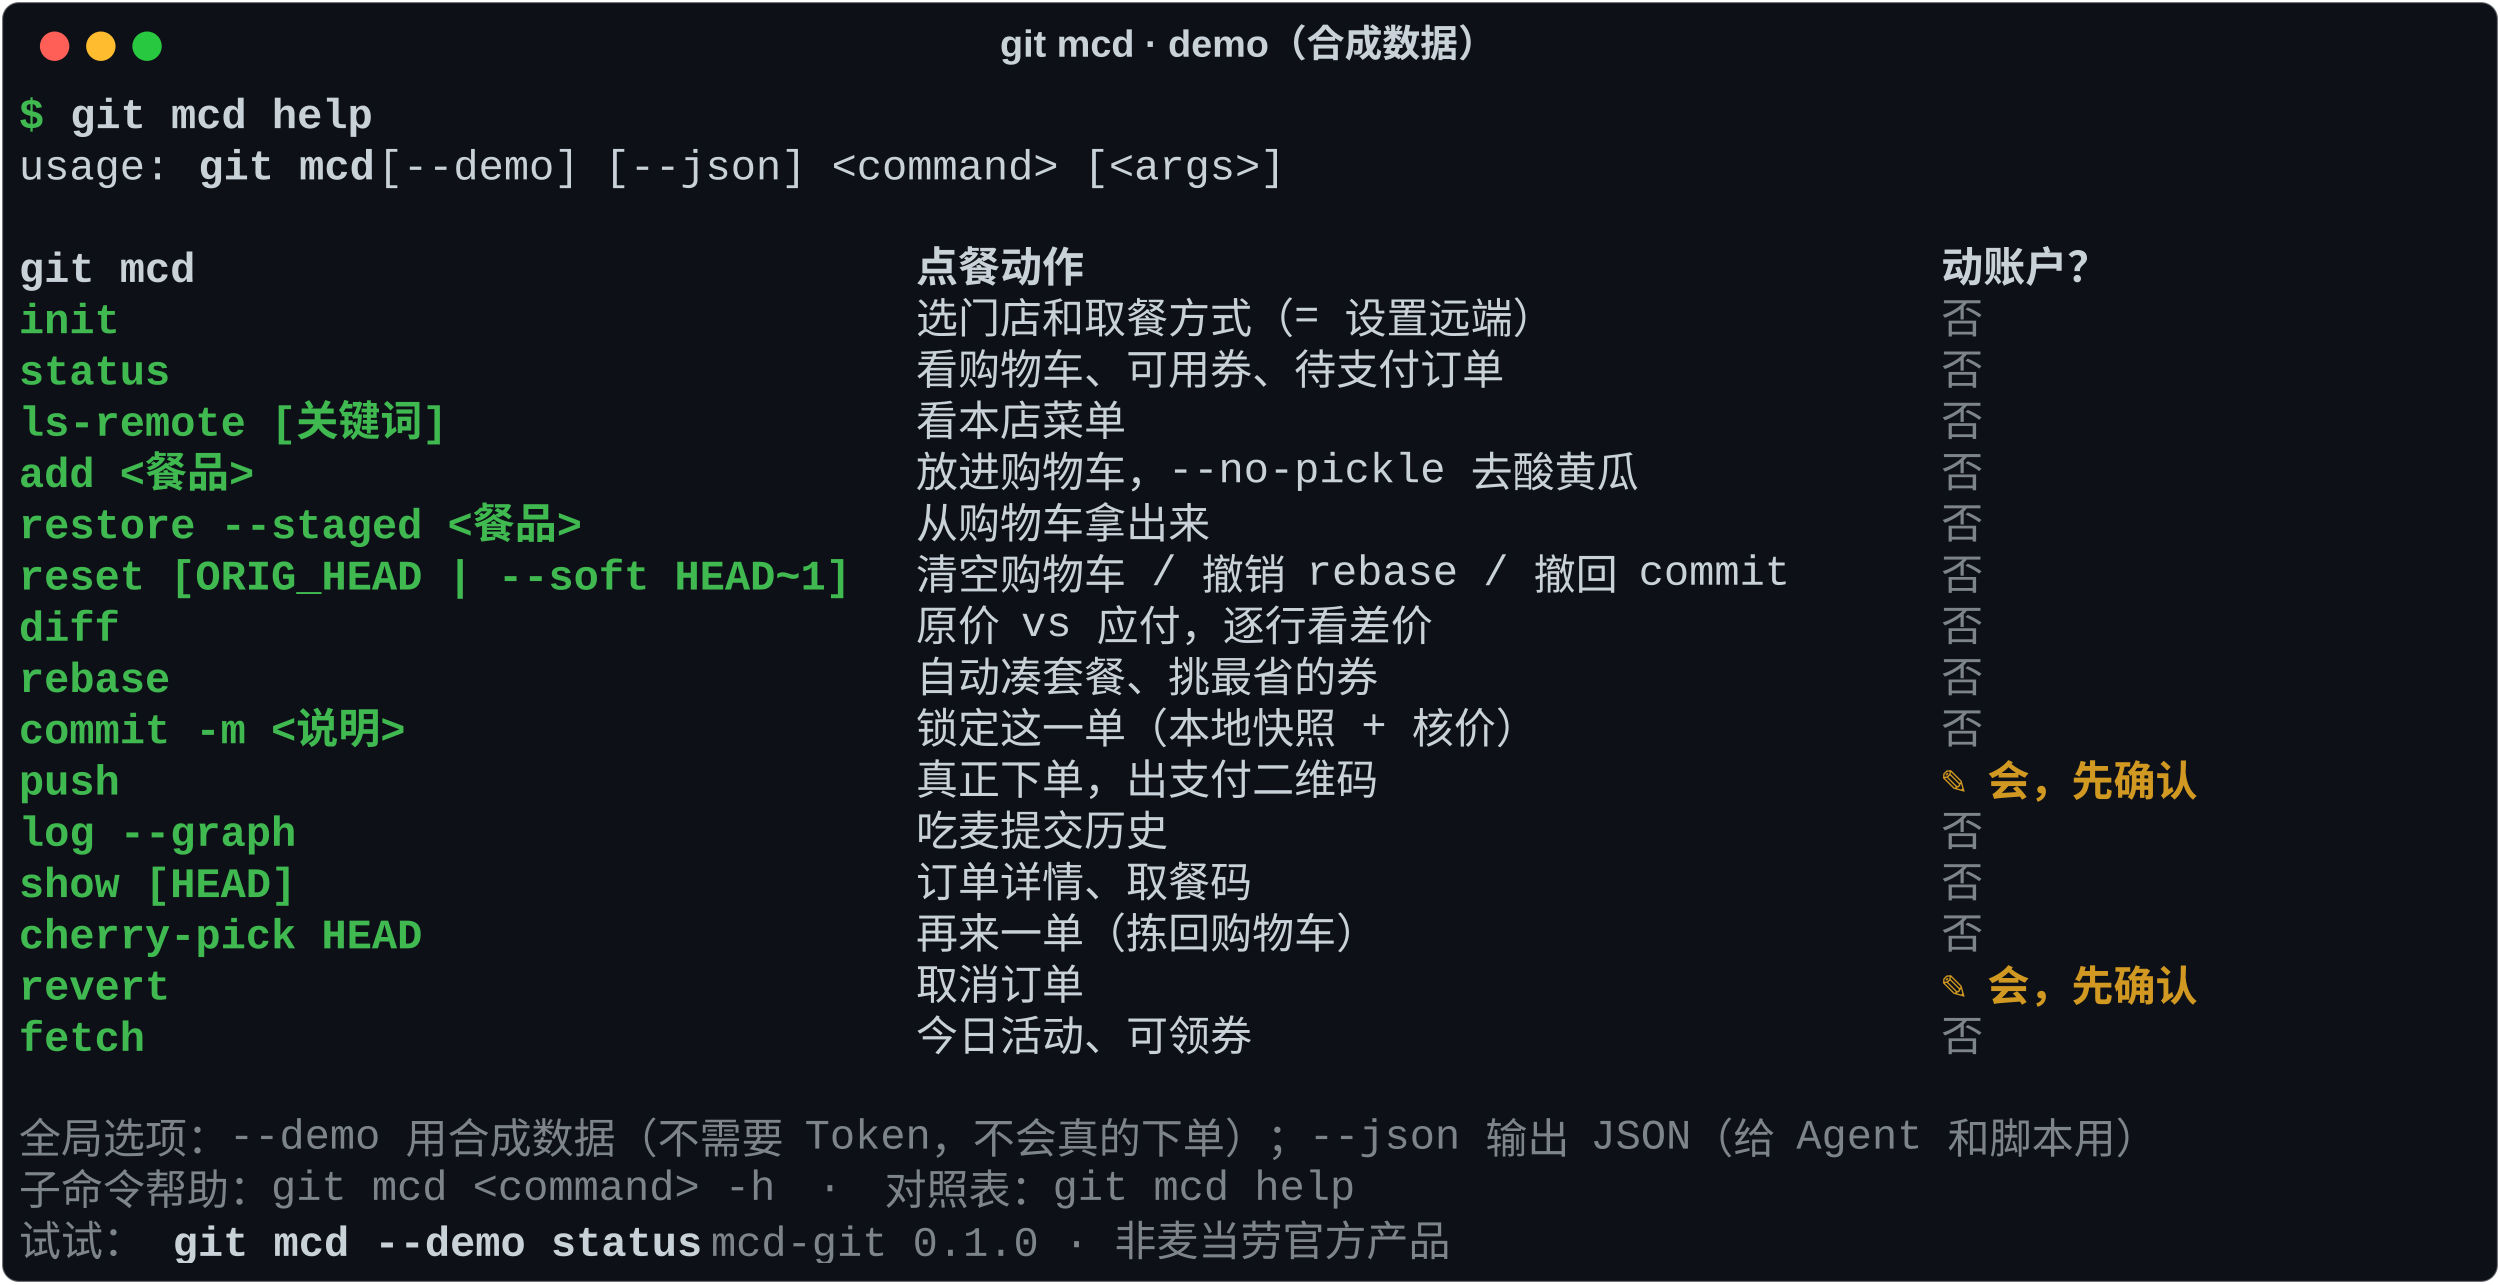
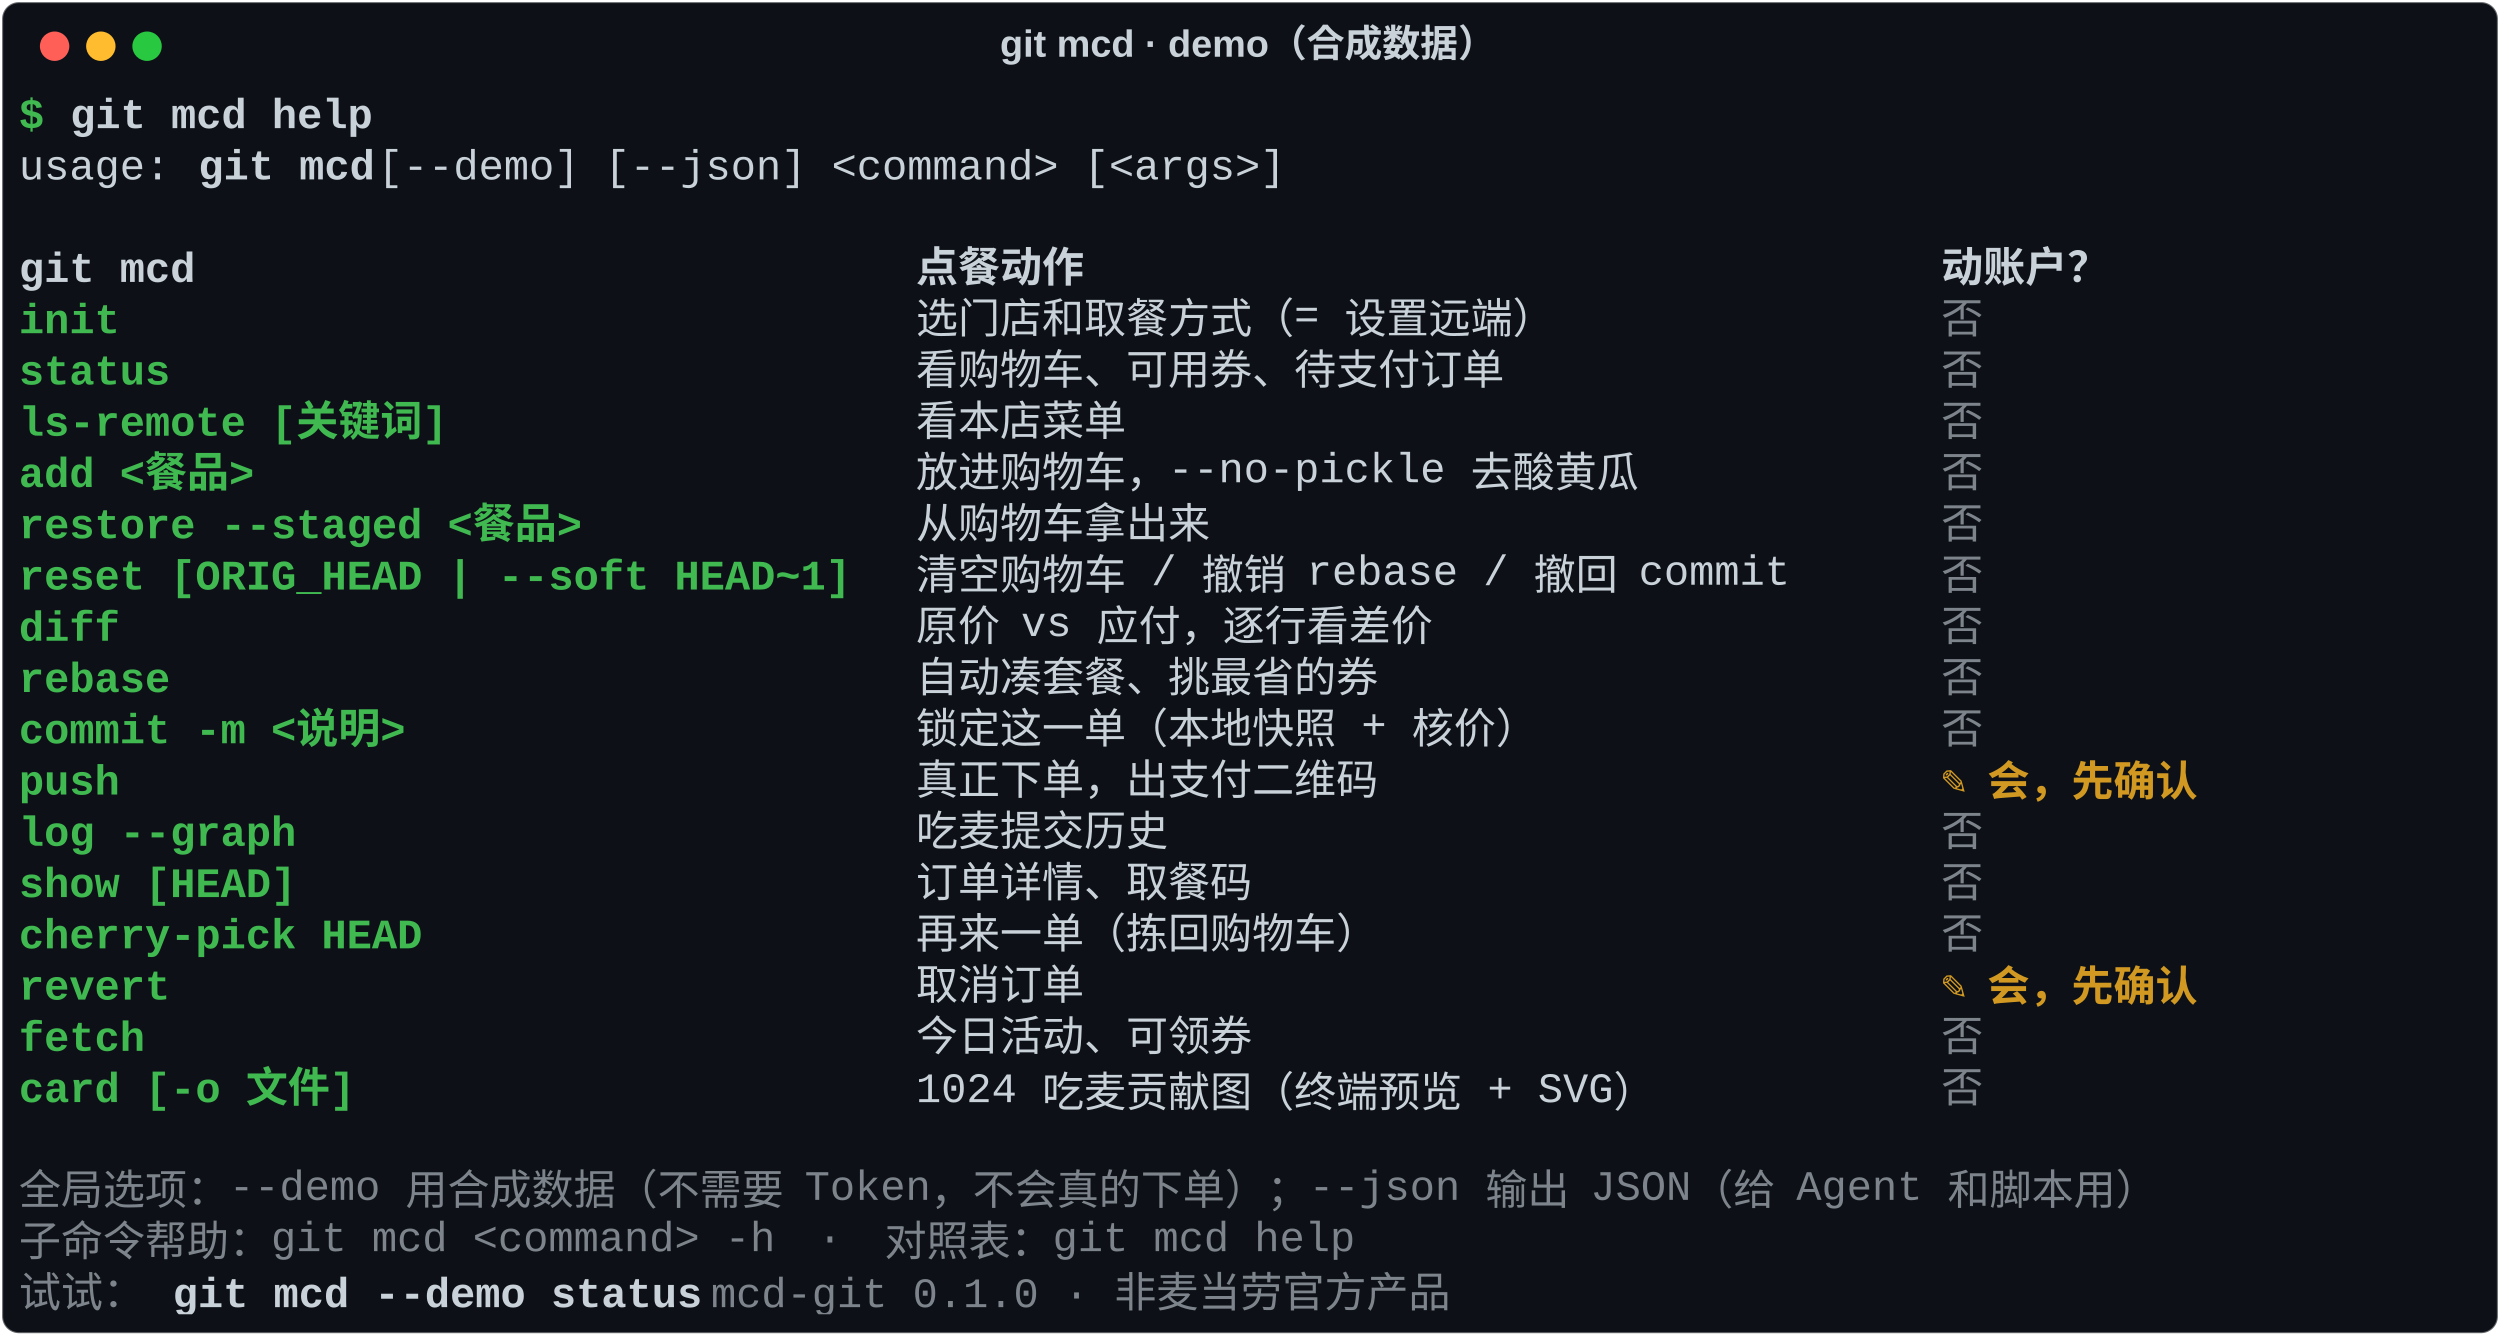
- <svg xmlns="http://www.w3.org/2000/svg" class="rich-terminal" viewBox="0 0 1190 611.2">
+ <svg xmlns="http://www.w3.org/2000/svg" class="rich-terminal" viewBox="0 0 1190 635.6">
  <style>

-     .terminal-3269441926-matrix {
+     .terminal-4276696252-matrix {
        font-family: "SFMono-Regular", Menlo, Consolas, "Liberation Mono", "Noto Sans Mono CJK SC", monospace;
        font-size: 20px;
        line-height: 24.4px;
        font-variant-east-asian: full-width;
    }

-     .terminal-3269441926-title {
+     .terminal-4276696252-title {
        font-size: 18px;
        font-weight: bold;
        font-family: arial;
    }

-     .terminal-3269441926-r1 { fill: #3fb950;font-weight: bold }
- .terminal-3269441926-r2 { fill: #c9d1d9;font-weight: bold }
- .terminal-3269441926-r3 { fill: #c9d1d9 }
- .terminal-3269441926-r4 { fill: #7d848b }
- .terminal-3269441926-r5 { fill: #d29922;font-weight: bold }
+     .terminal-4276696252-r1 { fill: #3fb950;font-weight: bold }
+ .terminal-4276696252-r2 { fill: #c9d1d9;font-weight: bold }
+ .terminal-4276696252-r3 { fill: #c9d1d9 }
+ .terminal-4276696252-r4 { fill: #7d848b }
+ .terminal-4276696252-r5 { fill: #d29922;font-weight: bold }
    </style>
  <defs>
-     <clipPath id="terminal-3269441926-clip-terminal">
-       <rect x="0" y="0" width="1170.2" height="560.2" />
-     </clipPath>
-     <clipPath id="terminal-3269441926-line-0">
+     <clipPath id="terminal-4276696252-clip-terminal">
+       <rect x="0" y="0" width="1170.2" height="584.6" />
+     </clipPath>
+     <clipPath id="terminal-4276696252-line-0">
      <rect x="0" y="1.5" width="1171.2" height="24.65" />
    </clipPath>
-     <clipPath id="terminal-3269441926-line-1">
+     <clipPath id="terminal-4276696252-line-1">
      <rect x="0" y="25.9" width="1171.2" height="24.65" />
    </clipPath>
-     <clipPath id="terminal-3269441926-line-2">
+     <clipPath id="terminal-4276696252-line-2">
      <rect x="0" y="50.3" width="1171.2" height="24.65" />
    </clipPath>
-     <clipPath id="terminal-3269441926-line-3">
+     <clipPath id="terminal-4276696252-line-3">
      <rect x="0" y="74.7" width="1171.2" height="24.65" />
    </clipPath>
-     <clipPath id="terminal-3269441926-line-4">
+     <clipPath id="terminal-4276696252-line-4">
      <rect x="0" y="99.1" width="1171.2" height="24.65" />
    </clipPath>
-     <clipPath id="terminal-3269441926-line-5">
+     <clipPath id="terminal-4276696252-line-5">
      <rect x="0" y="123.5" width="1171.2" height="24.65" />
    </clipPath>
-     <clipPath id="terminal-3269441926-line-6">
+     <clipPath id="terminal-4276696252-line-6">
      <rect x="0" y="147.9" width="1171.2" height="24.65" />
    </clipPath>
-     <clipPath id="terminal-3269441926-line-7">
+     <clipPath id="terminal-4276696252-line-7">
      <rect x="0" y="172.3" width="1171.2" height="24.65" />
    </clipPath>
-     <clipPath id="terminal-3269441926-line-8">
+     <clipPath id="terminal-4276696252-line-8">
      <rect x="0" y="196.7" width="1171.2" height="24.65" />
    </clipPath>
-     <clipPath id="terminal-3269441926-line-9">
+     <clipPath id="terminal-4276696252-line-9">
      <rect x="0" y="221.1" width="1171.2" height="24.65" />
    </clipPath>
-     <clipPath id="terminal-3269441926-line-10">
+     <clipPath id="terminal-4276696252-line-10">
      <rect x="0" y="245.5" width="1171.2" height="24.65" />
    </clipPath>
-     <clipPath id="terminal-3269441926-line-11">
+     <clipPath id="terminal-4276696252-line-11">
      <rect x="0" y="269.9" width="1171.2" height="24.65" />
    </clipPath>
-     <clipPath id="terminal-3269441926-line-12">
+     <clipPath id="terminal-4276696252-line-12">
      <rect x="0" y="294.3" width="1171.2" height="24.65" />
    </clipPath>
-     <clipPath id="terminal-3269441926-line-13">
+     <clipPath id="terminal-4276696252-line-13">
      <rect x="0" y="318.7" width="1171.2" height="24.65" />
    </clipPath>
-     <clipPath id="terminal-3269441926-line-14">
+     <clipPath id="terminal-4276696252-line-14">
      <rect x="0" y="343.1" width="1171.2" height="24.65" />
    </clipPath>
-     <clipPath id="terminal-3269441926-line-15">
+     <clipPath id="terminal-4276696252-line-15">
      <rect x="0" y="367.5" width="1171.2" height="24.65" />
    </clipPath>
-     <clipPath id="terminal-3269441926-line-16">
+     <clipPath id="terminal-4276696252-line-16">
      <rect x="0" y="391.9" width="1171.2" height="24.65" />
    </clipPath>
-     <clipPath id="terminal-3269441926-line-17">
+     <clipPath id="terminal-4276696252-line-17">
      <rect x="0" y="416.3" width="1171.2" height="24.65" />
    </clipPath>
-     <clipPath id="terminal-3269441926-line-18">
+     <clipPath id="terminal-4276696252-line-18">
      <rect x="0" y="440.7" width="1171.2" height="24.65" />
    </clipPath>
-     <clipPath id="terminal-3269441926-line-19">
+     <clipPath id="terminal-4276696252-line-19">
      <rect x="0" y="465.1" width="1171.2" height="24.65" />
    </clipPath>
-     <clipPath id="terminal-3269441926-line-20">
+     <clipPath id="terminal-4276696252-line-20">
      <rect x="0" y="489.5" width="1171.2" height="24.65" />
    </clipPath>
-     <clipPath id="terminal-3269441926-line-21">
+     <clipPath id="terminal-4276696252-line-21">
      <rect x="0" y="513.9" width="1171.2" height="24.65" />
    </clipPath>
+     <clipPath id="terminal-4276696252-line-22">
+       <rect x="0" y="538.3" width="1171.2" height="24.65" />
+     </clipPath>
  </defs>
-   <rect fill="#0d1117" stroke="rgba(255,255,255,0.35)" stroke-width="1" x="1" y="1" width="1188" height="609.2" rx="8" />
-   <text class="terminal-3269441926-title" fill="#c9d1d9" text-anchor="middle" x="594" y="27">git mcd · demo（合成数据）</text>
+   <rect fill="#0d1117" stroke="rgba(255,255,255,0.35)" stroke-width="1" x="1" y="1" width="1188" height="633.6" rx="8" />
+   <text class="terminal-4276696252-title" fill="#c9d1d9" text-anchor="middle" x="594" y="27">git mcd · demo（合成数据）</text>
  <g transform="translate(26,22)">
    <circle cx="0" cy="0" r="7" fill="#ff5f57" />
    <circle cx="22" cy="0" r="7" fill="#febc2e" />
    <circle cx="44" cy="0" r="7" fill="#28c840" />
  </g>
-   <g transform="translate(9, 41)" clip-path="url(#terminal-3269441926-clip-terminal)">
-     <g class="terminal-3269441926-matrix">
-       <text class="terminal-3269441926-r1" x="0" y="20" textLength="24.4" clip-path="url(#terminal-3269441926-line-0)">$ </text>
-       <text class="terminal-3269441926-r2" x="24.4" y="20" textLength="146.4" clip-path="url(#terminal-3269441926-line-0)">git mcd help</text>
-       <text class="terminal-3269441926-r3" x="1171.2" y="20" textLength="12.2" clip-path="url(#terminal-3269441926-line-0)">
- </text>
-       <text class="terminal-3269441926-r3" x="0" y="44.4" textLength="85.4" clip-path="url(#terminal-3269441926-line-1)">usage: </text>
-       <text class="terminal-3269441926-r2" x="85.4" y="44.4" textLength="85.4" clip-path="url(#terminal-3269441926-line-1)">git mcd</text>
-       <text class="terminal-3269441926-r3" x="170.8" y="44.4" textLength="451.4" clip-path="url(#terminal-3269441926-line-1)"> [--demo] [--json] &lt;command&gt; [&lt;args&gt;]</text>
-       <text class="terminal-3269441926-r3" x="1171.2" y="44.4" textLength="12.2" clip-path="url(#terminal-3269441926-line-1)">
- </text>
-       <text class="terminal-3269441926-r3" x="1171.2" y="68.8" textLength="12.2" clip-path="url(#terminal-3269441926-line-2)">
- </text>
-       <text class="terminal-3269441926-r2" x="0" y="93.2" textLength="402.6" clip-path="url(#terminal-3269441926-line-3)">git mcd                          </text>
-       <text class="terminal-3269441926-r2" x="427" y="93.2" textLength="463.6" clip-path="url(#terminal-3269441926-line-3)">点餐动作                              </text>
-       <text class="terminal-3269441926-r2" x="915" y="93.2" textLength="146.4" clip-path="url(#terminal-3269441926-line-3)">动账户？    </text>
-       <text class="terminal-3269441926-r3" x="1171.2" y="93.2" textLength="12.2" clip-path="url(#terminal-3269441926-line-3)">
- </text>
-       <text class="terminal-3269441926-r1" x="0" y="117.6" textLength="402.6" clip-path="url(#terminal-3269441926-line-4)">init                             </text>
-       <text class="terminal-3269441926-r3" x="427" y="117.6" textLength="463.6" clip-path="url(#terminal-3269441926-line-4)">选门店和取餐方式（= 设置远端）        </text>
-       <text class="terminal-3269441926-r4" x="915" y="117.6" textLength="146.4" clip-path="url(#terminal-3269441926-line-4)">否          </text>
-       <text class="terminal-3269441926-r3" x="1171.2" y="117.6" textLength="12.2" clip-path="url(#terminal-3269441926-line-4)">
- </text>
-       <text class="terminal-3269441926-r1" x="0" y="142" textLength="402.6" clip-path="url(#terminal-3269441926-line-5)">status                           </text>
-       <text class="terminal-3269441926-r3" x="427" y="142" textLength="463.6" clip-path="url(#terminal-3269441926-line-5)">看购物车、可用券、待支付订单          </text>
-       <text class="terminal-3269441926-r4" x="915" y="142" textLength="146.4" clip-path="url(#terminal-3269441926-line-5)">否          </text>
-       <text class="terminal-3269441926-r3" x="1171.2" y="142" textLength="12.2" clip-path="url(#terminal-3269441926-line-5)">
- </text>
-       <text class="terminal-3269441926-r1" x="0" y="166.4" textLength="402.6" clip-path="url(#terminal-3269441926-line-6)">ls-remote [关键词]               </text>
-       <text class="terminal-3269441926-r3" x="427" y="166.4" textLength="463.6" clip-path="url(#terminal-3269441926-line-6)">看本店菜单                            </text>
-       <text class="terminal-3269441926-r4" x="915" y="166.4" textLength="146.4" clip-path="url(#terminal-3269441926-line-6)">否          </text>
-       <text class="terminal-3269441926-r3" x="1171.2" y="166.4" textLength="12.2" clip-path="url(#terminal-3269441926-line-6)">
- </text>
-       <text class="terminal-3269441926-r1" x="0" y="190.8" textLength="402.6" clip-path="url(#terminal-3269441926-line-7)">add &lt;餐品&gt;                       </text>
-       <text class="terminal-3269441926-r3" x="427" y="190.8" textLength="463.6" clip-path="url(#terminal-3269441926-line-7)">放进购物车，--no-pickle 去酸黄瓜      </text>
-       <text class="terminal-3269441926-r4" x="915" y="190.8" textLength="146.4" clip-path="url(#terminal-3269441926-line-7)">否          </text>
-       <text class="terminal-3269441926-r3" x="1171.2" y="190.8" textLength="12.2" clip-path="url(#terminal-3269441926-line-7)">
- </text>
-       <text class="terminal-3269441926-r1" x="0" y="215.2" textLength="402.6" clip-path="url(#terminal-3269441926-line-8)">restore --staged &lt;餐品&gt;          </text>
-       <text class="terminal-3269441926-r3" x="427" y="215.2" textLength="463.6" clip-path="url(#terminal-3269441926-line-8)">从购物车拿出来                        </text>
-       <text class="terminal-3269441926-r4" x="915" y="215.2" textLength="146.4" clip-path="url(#terminal-3269441926-line-8)">否          </text>
-       <text class="terminal-3269441926-r3" x="1171.2" y="215.2" textLength="12.2" clip-path="url(#terminal-3269441926-line-8)">
- </text>
-       <text class="terminal-3269441926-r1" x="0" y="239.6" textLength="402.6" clip-path="url(#terminal-3269441926-line-9)">reset [ORIG_HEAD | --soft HEAD~1]</text>
-       <text class="terminal-3269441926-r3" x="427" y="239.6" textLength="463.6" clip-path="url(#terminal-3269441926-line-9)">清空购物车 / 撤销 rebase / 撤回 commit</text>
-       <text class="terminal-3269441926-r4" x="915" y="239.6" textLength="146.4" clip-path="url(#terminal-3269441926-line-9)">否          </text>
-       <text class="terminal-3269441926-r3" x="1171.2" y="239.6" textLength="12.2" clip-path="url(#terminal-3269441926-line-9)">
- </text>
-       <text class="terminal-3269441926-r1" x="0" y="264" textLength="402.6" clip-path="url(#terminal-3269441926-line-10)">diff                             </text>
-       <text class="terminal-3269441926-r3" x="427" y="264" textLength="463.6" clip-path="url(#terminal-3269441926-line-10)">原价 vs 应付，逐行看差价              </text>
-       <text class="terminal-3269441926-r4" x="915" y="264" textLength="146.4" clip-path="url(#terminal-3269441926-line-10)">否          </text>
-       <text class="terminal-3269441926-r3" x="1171.2" y="264" textLength="12.2" clip-path="url(#terminal-3269441926-line-10)">
- </text>
-       <text class="terminal-3269441926-r1" x="0" y="288.4" textLength="402.6" clip-path="url(#terminal-3269441926-line-11)">rebase                           </text>
-       <text class="terminal-3269441926-r3" x="427" y="288.4" textLength="463.6" clip-path="url(#terminal-3269441926-line-11)">自动凑套餐、挑最省的券                </text>
-       <text class="terminal-3269441926-r4" x="915" y="288.4" textLength="146.4" clip-path="url(#terminal-3269441926-line-11)">否          </text>
-       <text class="terminal-3269441926-r3" x="1171.2" y="288.4" textLength="12.2" clip-path="url(#terminal-3269441926-line-11)">
- </text>
-       <text class="terminal-3269441926-r1" x="0" y="312.8" textLength="402.6" clip-path="url(#terminal-3269441926-line-12)">commit -m &lt;说明&gt;                 </text>
-       <text class="terminal-3269441926-r3" x="427" y="312.8" textLength="463.6" clip-path="url(#terminal-3269441926-line-12)">锁定这一单（本地快照 + 核价）         </text>
-       <text class="terminal-3269441926-r4" x="915" y="312.8" textLength="146.4" clip-path="url(#terminal-3269441926-line-12)">否          </text>
-       <text class="terminal-3269441926-r3" x="1171.2" y="312.8" textLength="12.2" clip-path="url(#terminal-3269441926-line-12)">
- </text>
-       <text class="terminal-3269441926-r1" x="0" y="337.2" textLength="402.6" clip-path="url(#terminal-3269441926-line-13)">push                             </text>
-       <text class="terminal-3269441926-r3" x="427" y="337.2" textLength="463.6" clip-path="url(#terminal-3269441926-line-13)">真正下单，出支付二维码                </text>
-       <text class="terminal-3269441926-r5" x="915" y="337.2" textLength="146.4" clip-path="url(#terminal-3269441926-line-13)">✎ 会，先确认</text>
-       <text class="terminal-3269441926-r3" x="1171.2" y="337.2" textLength="12.2" clip-path="url(#terminal-3269441926-line-13)">
- </text>
-       <text class="terminal-3269441926-r1" x="0" y="361.6" textLength="402.6" clip-path="url(#terminal-3269441926-line-14)">log --graph                      </text>
-       <text class="terminal-3269441926-r3" x="427" y="361.6" textLength="463.6" clip-path="url(#terminal-3269441926-line-14)">吃麦提交历史                          </text>
-       <text class="terminal-3269441926-r4" x="915" y="361.6" textLength="146.4" clip-path="url(#terminal-3269441926-line-14)">否          </text>
-       <text class="terminal-3269441926-r3" x="1171.2" y="361.6" textLength="12.2" clip-path="url(#terminal-3269441926-line-14)">
- </text>
-       <text class="terminal-3269441926-r1" x="0" y="386" textLength="402.6" clip-path="url(#terminal-3269441926-line-15)">show [HEAD]                      </text>
-       <text class="terminal-3269441926-r3" x="427" y="386" textLength="463.6" clip-path="url(#terminal-3269441926-line-15)">订单详情、取餐码                      </text>
-       <text class="terminal-3269441926-r4" x="915" y="386" textLength="146.4" clip-path="url(#terminal-3269441926-line-15)">否          </text>
-       <text class="terminal-3269441926-r3" x="1171.2" y="386" textLength="12.2" clip-path="url(#terminal-3269441926-line-15)">
- </text>
-       <text class="terminal-3269441926-r1" x="0" y="410.4" textLength="402.6" clip-path="url(#terminal-3269441926-line-16)">cherry-pick HEAD                 </text>
-       <text class="terminal-3269441926-r3" x="427" y="410.4" textLength="463.6" clip-path="url(#terminal-3269441926-line-16)">再来一单（拣回购物车）                </text>
-       <text class="terminal-3269441926-r4" x="915" y="410.4" textLength="146.4" clip-path="url(#terminal-3269441926-line-16)">否          </text>
-       <text class="terminal-3269441926-r3" x="1171.2" y="410.4" textLength="12.2" clip-path="url(#terminal-3269441926-line-16)">
- </text>
-       <text class="terminal-3269441926-r1" x="0" y="434.8" textLength="402.6" clip-path="url(#terminal-3269441926-line-17)">revert                           </text>
-       <text class="terminal-3269441926-r3" x="427" y="434.8" textLength="463.6" clip-path="url(#terminal-3269441926-line-17)">取消订单                              </text>
-       <text class="terminal-3269441926-r5" x="915" y="434.8" textLength="146.4" clip-path="url(#terminal-3269441926-line-17)">✎ 会，先确认</text>
-       <text class="terminal-3269441926-r3" x="1171.2" y="434.8" textLength="12.2" clip-path="url(#terminal-3269441926-line-17)">
- </text>
-       <text class="terminal-3269441926-r1" x="0" y="459.2" textLength="402.6" clip-path="url(#terminal-3269441926-line-18)">fetch                            </text>
-       <text class="terminal-3269441926-r3" x="427" y="459.2" textLength="463.6" clip-path="url(#terminal-3269441926-line-18)">今日活动、可领券                      </text>
-       <text class="terminal-3269441926-r4" x="915" y="459.2" textLength="146.4" clip-path="url(#terminal-3269441926-line-18)">否          </text>
-       <text class="terminal-3269441926-r3" x="1171.2" y="459.2" textLength="12.2" clip-path="url(#terminal-3269441926-line-18)">
- </text>
-       <text class="terminal-3269441926-r3" x="1171.2" y="483.6" textLength="12.2" clip-path="url(#terminal-3269441926-line-19)">
- </text>
-       <text class="terminal-3269441926-r4" x="0" y="508" textLength="1171.2" clip-path="url(#terminal-3269441926-line-20)">全局选项：--demo 用合成数据（不需要 Token，不会真的下单）；--json 输出 JSON（给 Agent 和脚本用）</text>
-       <text class="terminal-3269441926-r3" x="1171.2" y="508" textLength="12.2" clip-path="url(#terminal-3269441926-line-20)">
- </text>
-       <text class="terminal-3269441926-r4" x="0" y="532.4" textLength="695.4" clip-path="url(#terminal-3269441926-line-21)">子命令帮助：git mcd &lt;command&gt; -h　·　对照表：git mcd help</text>
-       <text class="terminal-3269441926-r3" x="1171.2" y="532.4" textLength="12.2" clip-path="url(#terminal-3269441926-line-21)">
- </text>
-       <text class="terminal-3269441926-r4" x="0" y="556.8" textLength="73.2" clip-path="url(#terminal-3269441926-line-22)">试试：</text>
-       <text class="terminal-3269441926-r2" x="73.2" y="556.8" textLength="256.2" clip-path="url(#terminal-3269441926-line-22)">git mcd --demo status</text>
-       <text class="terminal-3269441926-r4" x="329.4" y="556.8" textLength="439.2" clip-path="url(#terminal-3269441926-line-22)">　　mcd-git 0.1.0 · 非麦当劳官方产品</text>
-       <text class="terminal-3269441926-r3" x="1171.2" y="556.8" textLength="12.2" clip-path="url(#terminal-3269441926-line-22)">
+   <g transform="translate(9, 41)" clip-path="url(#terminal-4276696252-clip-terminal)">
+     <g class="terminal-4276696252-matrix">
+       <text class="terminal-4276696252-r1" x="0" y="20" textLength="24.4" clip-path="url(#terminal-4276696252-line-0)">$ </text>
+       <text class="terminal-4276696252-r2" x="24.4" y="20" textLength="146.4" clip-path="url(#terminal-4276696252-line-0)">git mcd help</text>
+       <text class="terminal-4276696252-r3" x="1171.2" y="20" textLength="12.2" clip-path="url(#terminal-4276696252-line-0)">
+ </text>
+       <text class="terminal-4276696252-r3" x="0" y="44.4" textLength="85.4" clip-path="url(#terminal-4276696252-line-1)">usage: </text>
+       <text class="terminal-4276696252-r2" x="85.4" y="44.4" textLength="85.4" clip-path="url(#terminal-4276696252-line-1)">git mcd</text>
+       <text class="terminal-4276696252-r3" x="170.8" y="44.4" textLength="451.4" clip-path="url(#terminal-4276696252-line-1)"> [--demo] [--json] &lt;command&gt; [&lt;args&gt;]</text>
+       <text class="terminal-4276696252-r3" x="1171.2" y="44.4" textLength="12.2" clip-path="url(#terminal-4276696252-line-1)">
+ </text>
+       <text class="terminal-4276696252-r3" x="1171.2" y="68.8" textLength="12.2" clip-path="url(#terminal-4276696252-line-2)">
+ </text>
+       <text class="terminal-4276696252-r2" x="0" y="93.2" textLength="402.6" clip-path="url(#terminal-4276696252-line-3)">git mcd                          </text>
+       <text class="terminal-4276696252-r2" x="427" y="93.2" textLength="463.6" clip-path="url(#terminal-4276696252-line-3)">点餐动作                              </text>
+       <text class="terminal-4276696252-r2" x="915" y="93.2" textLength="146.4" clip-path="url(#terminal-4276696252-line-3)">动账户？    </text>
+       <text class="terminal-4276696252-r3" x="1171.2" y="93.2" textLength="12.2" clip-path="url(#terminal-4276696252-line-3)">
+ </text>
+       <text class="terminal-4276696252-r1" x="0" y="117.6" textLength="402.6" clip-path="url(#terminal-4276696252-line-4)">init                             </text>
+       <text class="terminal-4276696252-r3" x="427" y="117.6" textLength="463.6" clip-path="url(#terminal-4276696252-line-4)">选门店和取餐方式（= 设置远端）        </text>
+       <text class="terminal-4276696252-r4" x="915" y="117.6" textLength="146.4" clip-path="url(#terminal-4276696252-line-4)">否          </text>
+       <text class="terminal-4276696252-r3" x="1171.2" y="117.6" textLength="12.2" clip-path="url(#terminal-4276696252-line-4)">
+ </text>
+       <text class="terminal-4276696252-r1" x="0" y="142" textLength="402.6" clip-path="url(#terminal-4276696252-line-5)">status                           </text>
+       <text class="terminal-4276696252-r3" x="427" y="142" textLength="463.6" clip-path="url(#terminal-4276696252-line-5)">看购物车、可用券、待支付订单          </text>
+       <text class="terminal-4276696252-r4" x="915" y="142" textLength="146.4" clip-path="url(#terminal-4276696252-line-5)">否          </text>
+       <text class="terminal-4276696252-r3" x="1171.2" y="142" textLength="12.2" clip-path="url(#terminal-4276696252-line-5)">
+ </text>
+       <text class="terminal-4276696252-r1" x="0" y="166.4" textLength="402.6" clip-path="url(#terminal-4276696252-line-6)">ls-remote [关键词]               </text>
+       <text class="terminal-4276696252-r3" x="427" y="166.4" textLength="463.6" clip-path="url(#terminal-4276696252-line-6)">看本店菜单                            </text>
+       <text class="terminal-4276696252-r4" x="915" y="166.4" textLength="146.4" clip-path="url(#terminal-4276696252-line-6)">否          </text>
+       <text class="terminal-4276696252-r3" x="1171.2" y="166.4" textLength="12.2" clip-path="url(#terminal-4276696252-line-6)">
+ </text>
+       <text class="terminal-4276696252-r1" x="0" y="190.8" textLength="402.6" clip-path="url(#terminal-4276696252-line-7)">add &lt;餐品&gt;                       </text>
+       <text class="terminal-4276696252-r3" x="427" y="190.8" textLength="463.6" clip-path="url(#terminal-4276696252-line-7)">放进购物车，--no-pickle 去酸黄瓜      </text>
+       <text class="terminal-4276696252-r4" x="915" y="190.8" textLength="146.4" clip-path="url(#terminal-4276696252-line-7)">否          </text>
+       <text class="terminal-4276696252-r3" x="1171.2" y="190.8" textLength="12.2" clip-path="url(#terminal-4276696252-line-7)">
+ </text>
+       <text class="terminal-4276696252-r1" x="0" y="215.2" textLength="402.6" clip-path="url(#terminal-4276696252-line-8)">restore --staged &lt;餐品&gt;          </text>
+       <text class="terminal-4276696252-r3" x="427" y="215.2" textLength="463.6" clip-path="url(#terminal-4276696252-line-8)">从购物车拿出来                        </text>
+       <text class="terminal-4276696252-r4" x="915" y="215.2" textLength="146.4" clip-path="url(#terminal-4276696252-line-8)">否          </text>
+       <text class="terminal-4276696252-r3" x="1171.2" y="215.2" textLength="12.2" clip-path="url(#terminal-4276696252-line-8)">
+ </text>
+       <text class="terminal-4276696252-r1" x="0" y="239.6" textLength="402.6" clip-path="url(#terminal-4276696252-line-9)">reset [ORIG_HEAD | --soft HEAD~1]</text>
+       <text class="terminal-4276696252-r3" x="427" y="239.6" textLength="463.6" clip-path="url(#terminal-4276696252-line-9)">清空购物车 / 撤销 rebase / 撤回 commit</text>
+       <text class="terminal-4276696252-r4" x="915" y="239.6" textLength="146.4" clip-path="url(#terminal-4276696252-line-9)">否          </text>
+       <text class="terminal-4276696252-r3" x="1171.2" y="239.6" textLength="12.2" clip-path="url(#terminal-4276696252-line-9)">
+ </text>
+       <text class="terminal-4276696252-r1" x="0" y="264" textLength="402.6" clip-path="url(#terminal-4276696252-line-10)">diff                             </text>
+       <text class="terminal-4276696252-r3" x="427" y="264" textLength="463.6" clip-path="url(#terminal-4276696252-line-10)">原价 vs 应付，逐行看差价              </text>
+       <text class="terminal-4276696252-r4" x="915" y="264" textLength="146.4" clip-path="url(#terminal-4276696252-line-10)">否          </text>
+       <text class="terminal-4276696252-r3" x="1171.2" y="264" textLength="12.2" clip-path="url(#terminal-4276696252-line-10)">
+ </text>
+       <text class="terminal-4276696252-r1" x="0" y="288.4" textLength="402.6" clip-path="url(#terminal-4276696252-line-11)">rebase                           </text>
+       <text class="terminal-4276696252-r3" x="427" y="288.4" textLength="463.6" clip-path="url(#terminal-4276696252-line-11)">自动凑套餐、挑最省的券                </text>
+       <text class="terminal-4276696252-r4" x="915" y="288.4" textLength="146.4" clip-path="url(#terminal-4276696252-line-11)">否          </text>
+       <text class="terminal-4276696252-r3" x="1171.2" y="288.4" textLength="12.2" clip-path="url(#terminal-4276696252-line-11)">
+ </text>
+       <text class="terminal-4276696252-r1" x="0" y="312.8" textLength="402.6" clip-path="url(#terminal-4276696252-line-12)">commit -m &lt;说明&gt;                 </text>
+       <text class="terminal-4276696252-r3" x="427" y="312.8" textLength="463.6" clip-path="url(#terminal-4276696252-line-12)">锁定这一单（本地快照 + 核价）         </text>
+       <text class="terminal-4276696252-r4" x="915" y="312.8" textLength="146.4" clip-path="url(#terminal-4276696252-line-12)">否          </text>
+       <text class="terminal-4276696252-r3" x="1171.2" y="312.8" textLength="12.2" clip-path="url(#terminal-4276696252-line-12)">
+ </text>
+       <text class="terminal-4276696252-r1" x="0" y="337.2" textLength="402.6" clip-path="url(#terminal-4276696252-line-13)">push                             </text>
+       <text class="terminal-4276696252-r3" x="427" y="337.2" textLength="463.6" clip-path="url(#terminal-4276696252-line-13)">真正下单，出支付二维码                </text>
+       <text class="terminal-4276696252-r5" x="915" y="337.2" textLength="146.4" clip-path="url(#terminal-4276696252-line-13)">✎ 会，先确认</text>
+       <text class="terminal-4276696252-r3" x="1171.2" y="337.2" textLength="12.2" clip-path="url(#terminal-4276696252-line-13)">
+ </text>
+       <text class="terminal-4276696252-r1" x="0" y="361.6" textLength="402.6" clip-path="url(#terminal-4276696252-line-14)">log --graph                      </text>
+       <text class="terminal-4276696252-r3" x="427" y="361.6" textLength="463.6" clip-path="url(#terminal-4276696252-line-14)">吃麦提交历史                          </text>
+       <text class="terminal-4276696252-r4" x="915" y="361.6" textLength="146.4" clip-path="url(#terminal-4276696252-line-14)">否          </text>
+       <text class="terminal-4276696252-r3" x="1171.2" y="361.6" textLength="12.2" clip-path="url(#terminal-4276696252-line-14)">
+ </text>
+       <text class="terminal-4276696252-r1" x="0" y="386" textLength="402.6" clip-path="url(#terminal-4276696252-line-15)">show [HEAD]                      </text>
+       <text class="terminal-4276696252-r3" x="427" y="386" textLength="463.6" clip-path="url(#terminal-4276696252-line-15)">订单详情、取餐码                      </text>
+       <text class="terminal-4276696252-r4" x="915" y="386" textLength="146.4" clip-path="url(#terminal-4276696252-line-15)">否          </text>
+       <text class="terminal-4276696252-r3" x="1171.2" y="386" textLength="12.2" clip-path="url(#terminal-4276696252-line-15)">
+ </text>
+       <text class="terminal-4276696252-r1" x="0" y="410.4" textLength="402.6" clip-path="url(#terminal-4276696252-line-16)">cherry-pick HEAD                 </text>
+       <text class="terminal-4276696252-r3" x="427" y="410.4" textLength="463.6" clip-path="url(#terminal-4276696252-line-16)">再来一单（拣回购物车）                </text>
+       <text class="terminal-4276696252-r4" x="915" y="410.4" textLength="146.4" clip-path="url(#terminal-4276696252-line-16)">否          </text>
+       <text class="terminal-4276696252-r3" x="1171.2" y="410.4" textLength="12.2" clip-path="url(#terminal-4276696252-line-16)">
+ </text>
+       <text class="terminal-4276696252-r1" x="0" y="434.8" textLength="402.6" clip-path="url(#terminal-4276696252-line-17)">revert                           </text>
+       <text class="terminal-4276696252-r3" x="427" y="434.8" textLength="463.6" clip-path="url(#terminal-4276696252-line-17)">取消订单                              </text>
+       <text class="terminal-4276696252-r5" x="915" y="434.8" textLength="146.4" clip-path="url(#terminal-4276696252-line-17)">✎ 会，先确认</text>
+       <text class="terminal-4276696252-r3" x="1171.2" y="434.8" textLength="12.2" clip-path="url(#terminal-4276696252-line-17)">
+ </text>
+       <text class="terminal-4276696252-r1" x="0" y="459.2" textLength="402.6" clip-path="url(#terminal-4276696252-line-18)">fetch                            </text>
+       <text class="terminal-4276696252-r3" x="427" y="459.2" textLength="463.6" clip-path="url(#terminal-4276696252-line-18)">今日活动、可领券                      </text>
+       <text class="terminal-4276696252-r4" x="915" y="459.2" textLength="146.4" clip-path="url(#terminal-4276696252-line-18)">否          </text>
+       <text class="terminal-4276696252-r3" x="1171.2" y="459.2" textLength="12.2" clip-path="url(#terminal-4276696252-line-18)">
+ </text>
+       <text class="terminal-4276696252-r1" x="0" y="483.6" textLength="402.6" clip-path="url(#terminal-4276696252-line-19)">card [-o 文件]                   </text>
+       <text class="terminal-4276696252-r3" x="427" y="483.6" textLength="463.6" clip-path="url(#terminal-4276696252-line-19)">1024 吃麦贡献图（终端预览 + SVG）     </text>
+       <text class="terminal-4276696252-r4" x="915" y="483.6" textLength="146.4" clip-path="url(#terminal-4276696252-line-19)">否          </text>
+       <text class="terminal-4276696252-r3" x="1171.2" y="483.6" textLength="12.2" clip-path="url(#terminal-4276696252-line-19)">
+ </text>
+       <text class="terminal-4276696252-r3" x="1171.2" y="508" textLength="12.2" clip-path="url(#terminal-4276696252-line-20)">
+ </text>
+       <text class="terminal-4276696252-r4" x="0" y="532.4" textLength="1171.2" clip-path="url(#terminal-4276696252-line-21)">全局选项：--demo 用合成数据（不需要 Token，不会真的下单）；--json 输出 JSON（给 Agent 和脚本用）</text>
+       <text class="terminal-4276696252-r3" x="1171.2" y="532.4" textLength="12.2" clip-path="url(#terminal-4276696252-line-21)">
+ </text>
+       <text class="terminal-4276696252-r4" x="0" y="556.8" textLength="695.4" clip-path="url(#terminal-4276696252-line-22)">子命令帮助：git mcd &lt;command&gt; -h　·　对照表：git mcd help</text>
+       <text class="terminal-4276696252-r3" x="1171.2" y="556.8" textLength="12.2" clip-path="url(#terminal-4276696252-line-22)">
+ </text>
+       <text class="terminal-4276696252-r4" x="0" y="581.2" textLength="73.2" clip-path="url(#terminal-4276696252-line-23)">试试：</text>
+       <text class="terminal-4276696252-r2" x="73.2" y="581.2" textLength="256.2" clip-path="url(#terminal-4276696252-line-23)">git mcd --demo status</text>
+       <text class="terminal-4276696252-r4" x="329.4" y="581.2" textLength="439.2" clip-path="url(#terminal-4276696252-line-23)">　　mcd-git 0.1.0 · 非麦当劳官方产品</text>
+       <text class="terminal-4276696252-r3" x="1171.2" y="581.2" textLength="12.2" clip-path="url(#terminal-4276696252-line-23)">
</text>
    </g>
  </g>
</svg>
